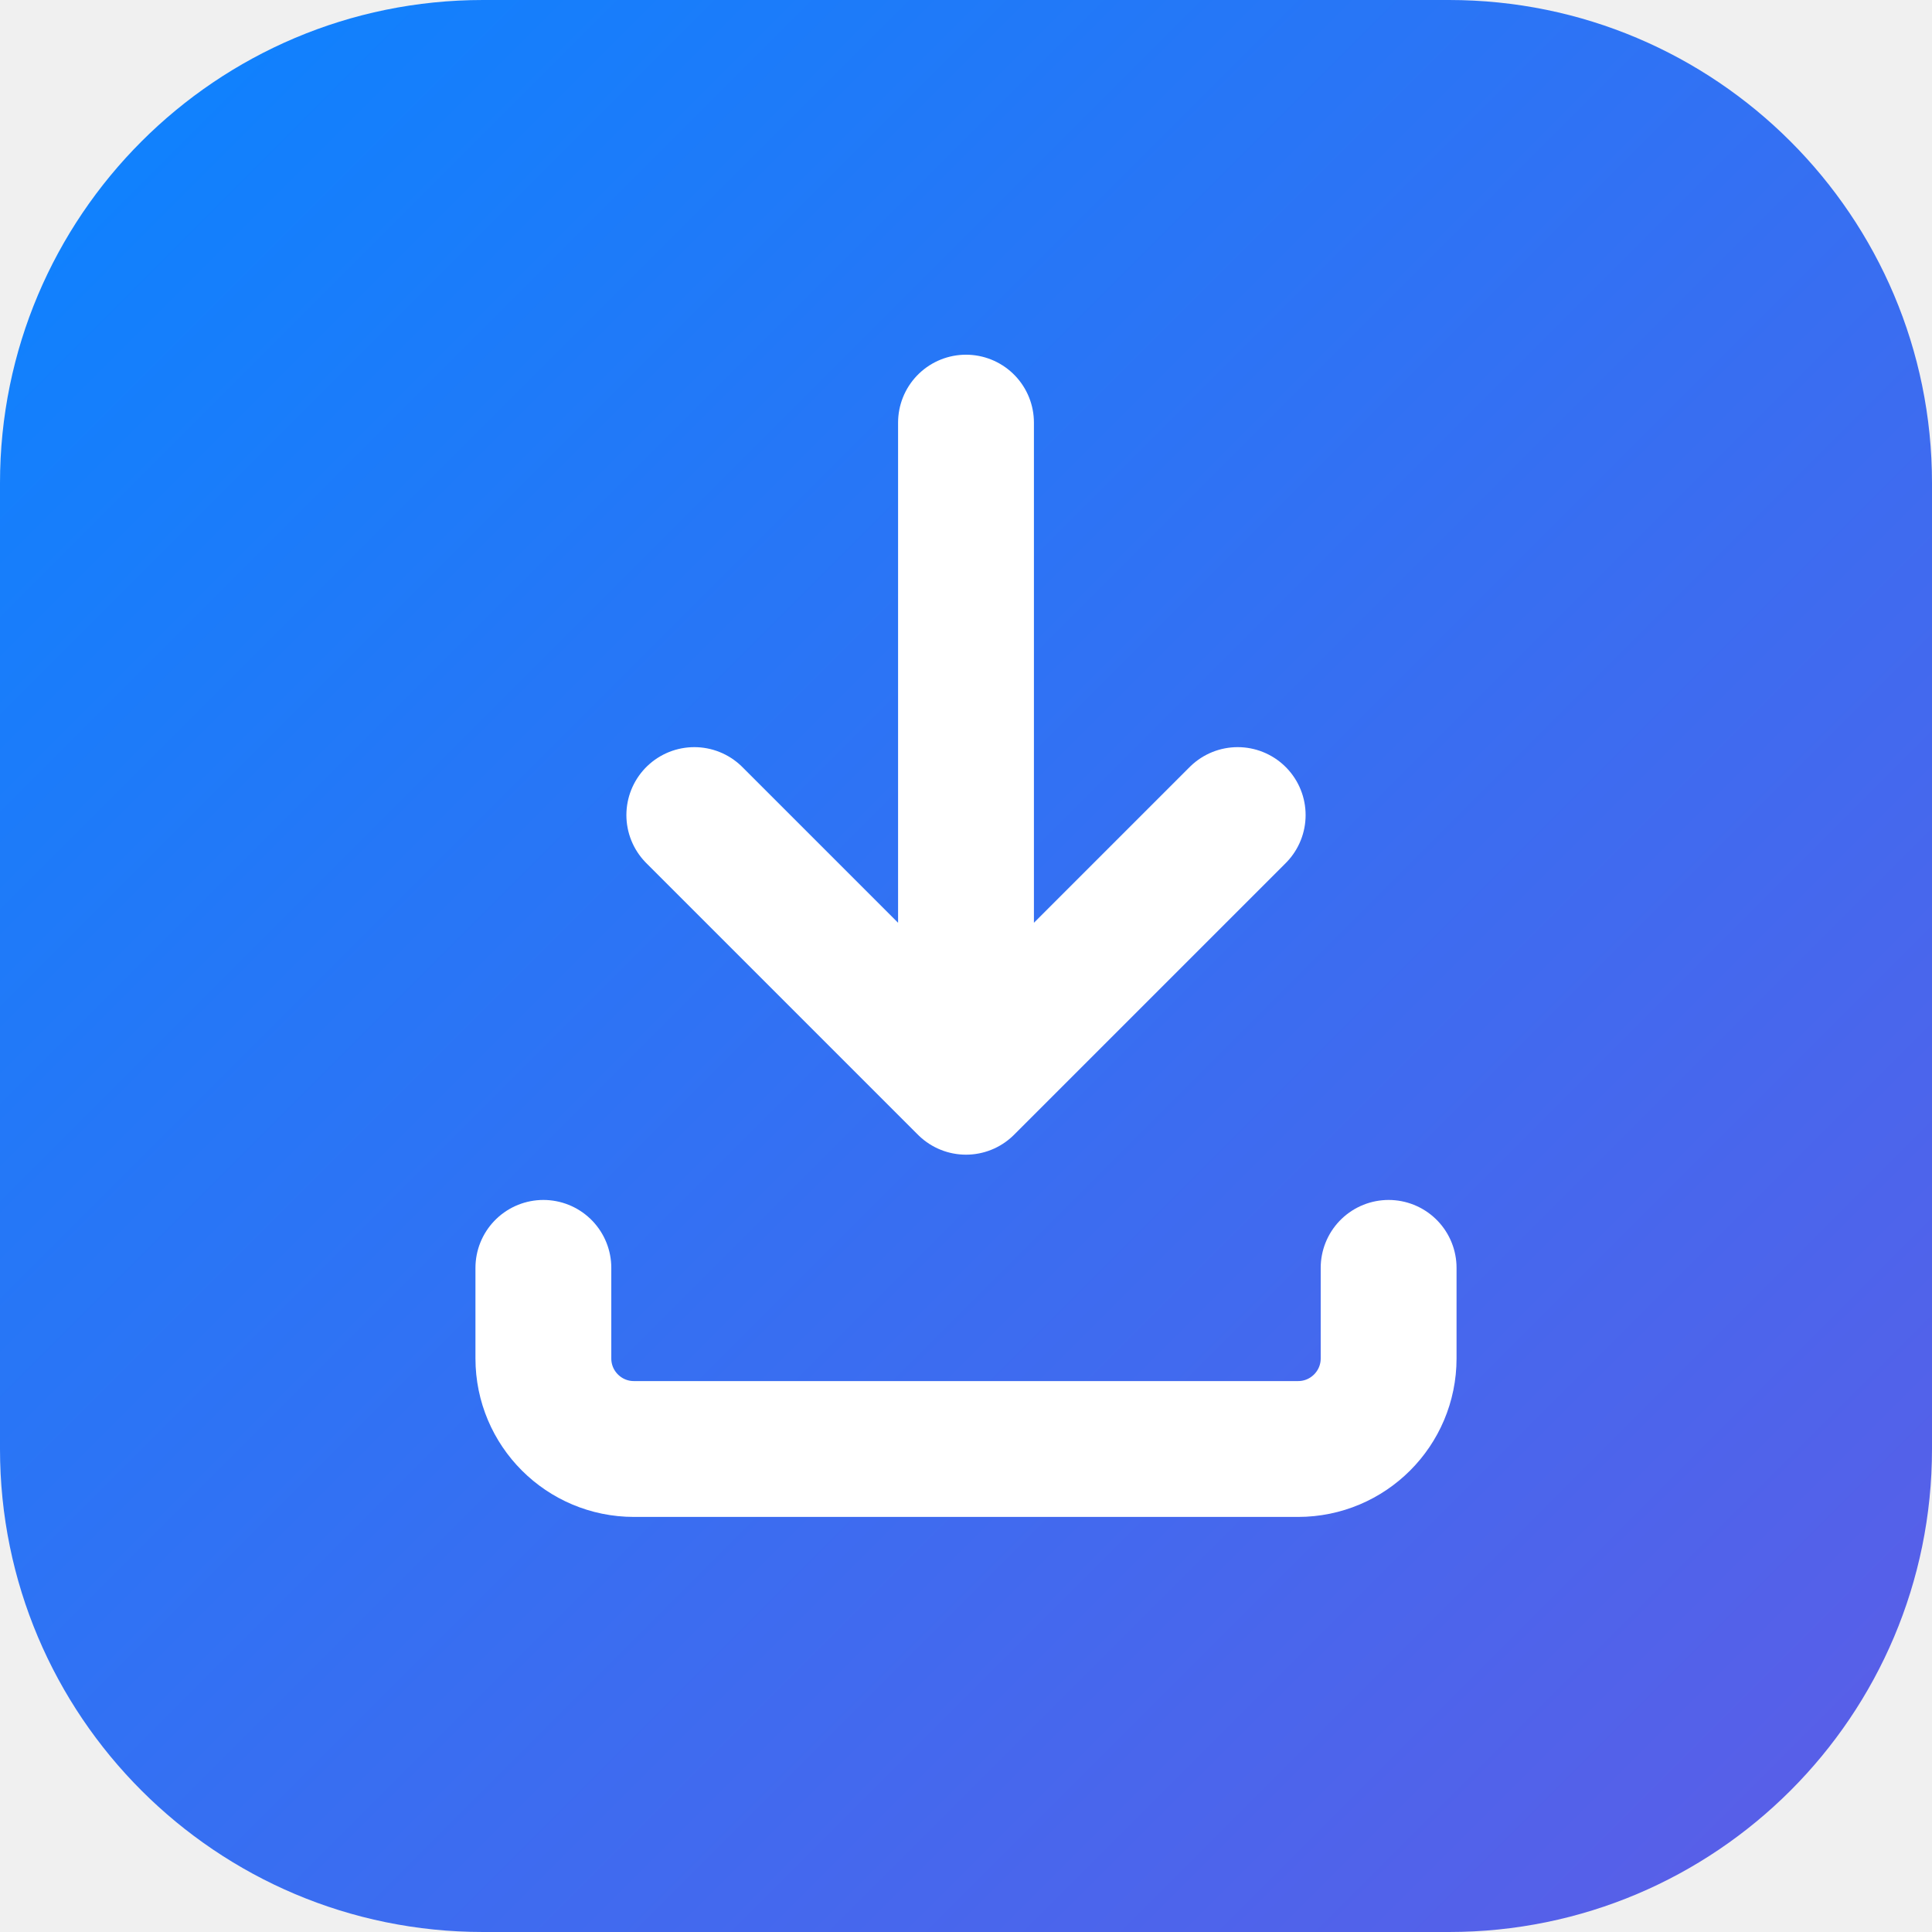
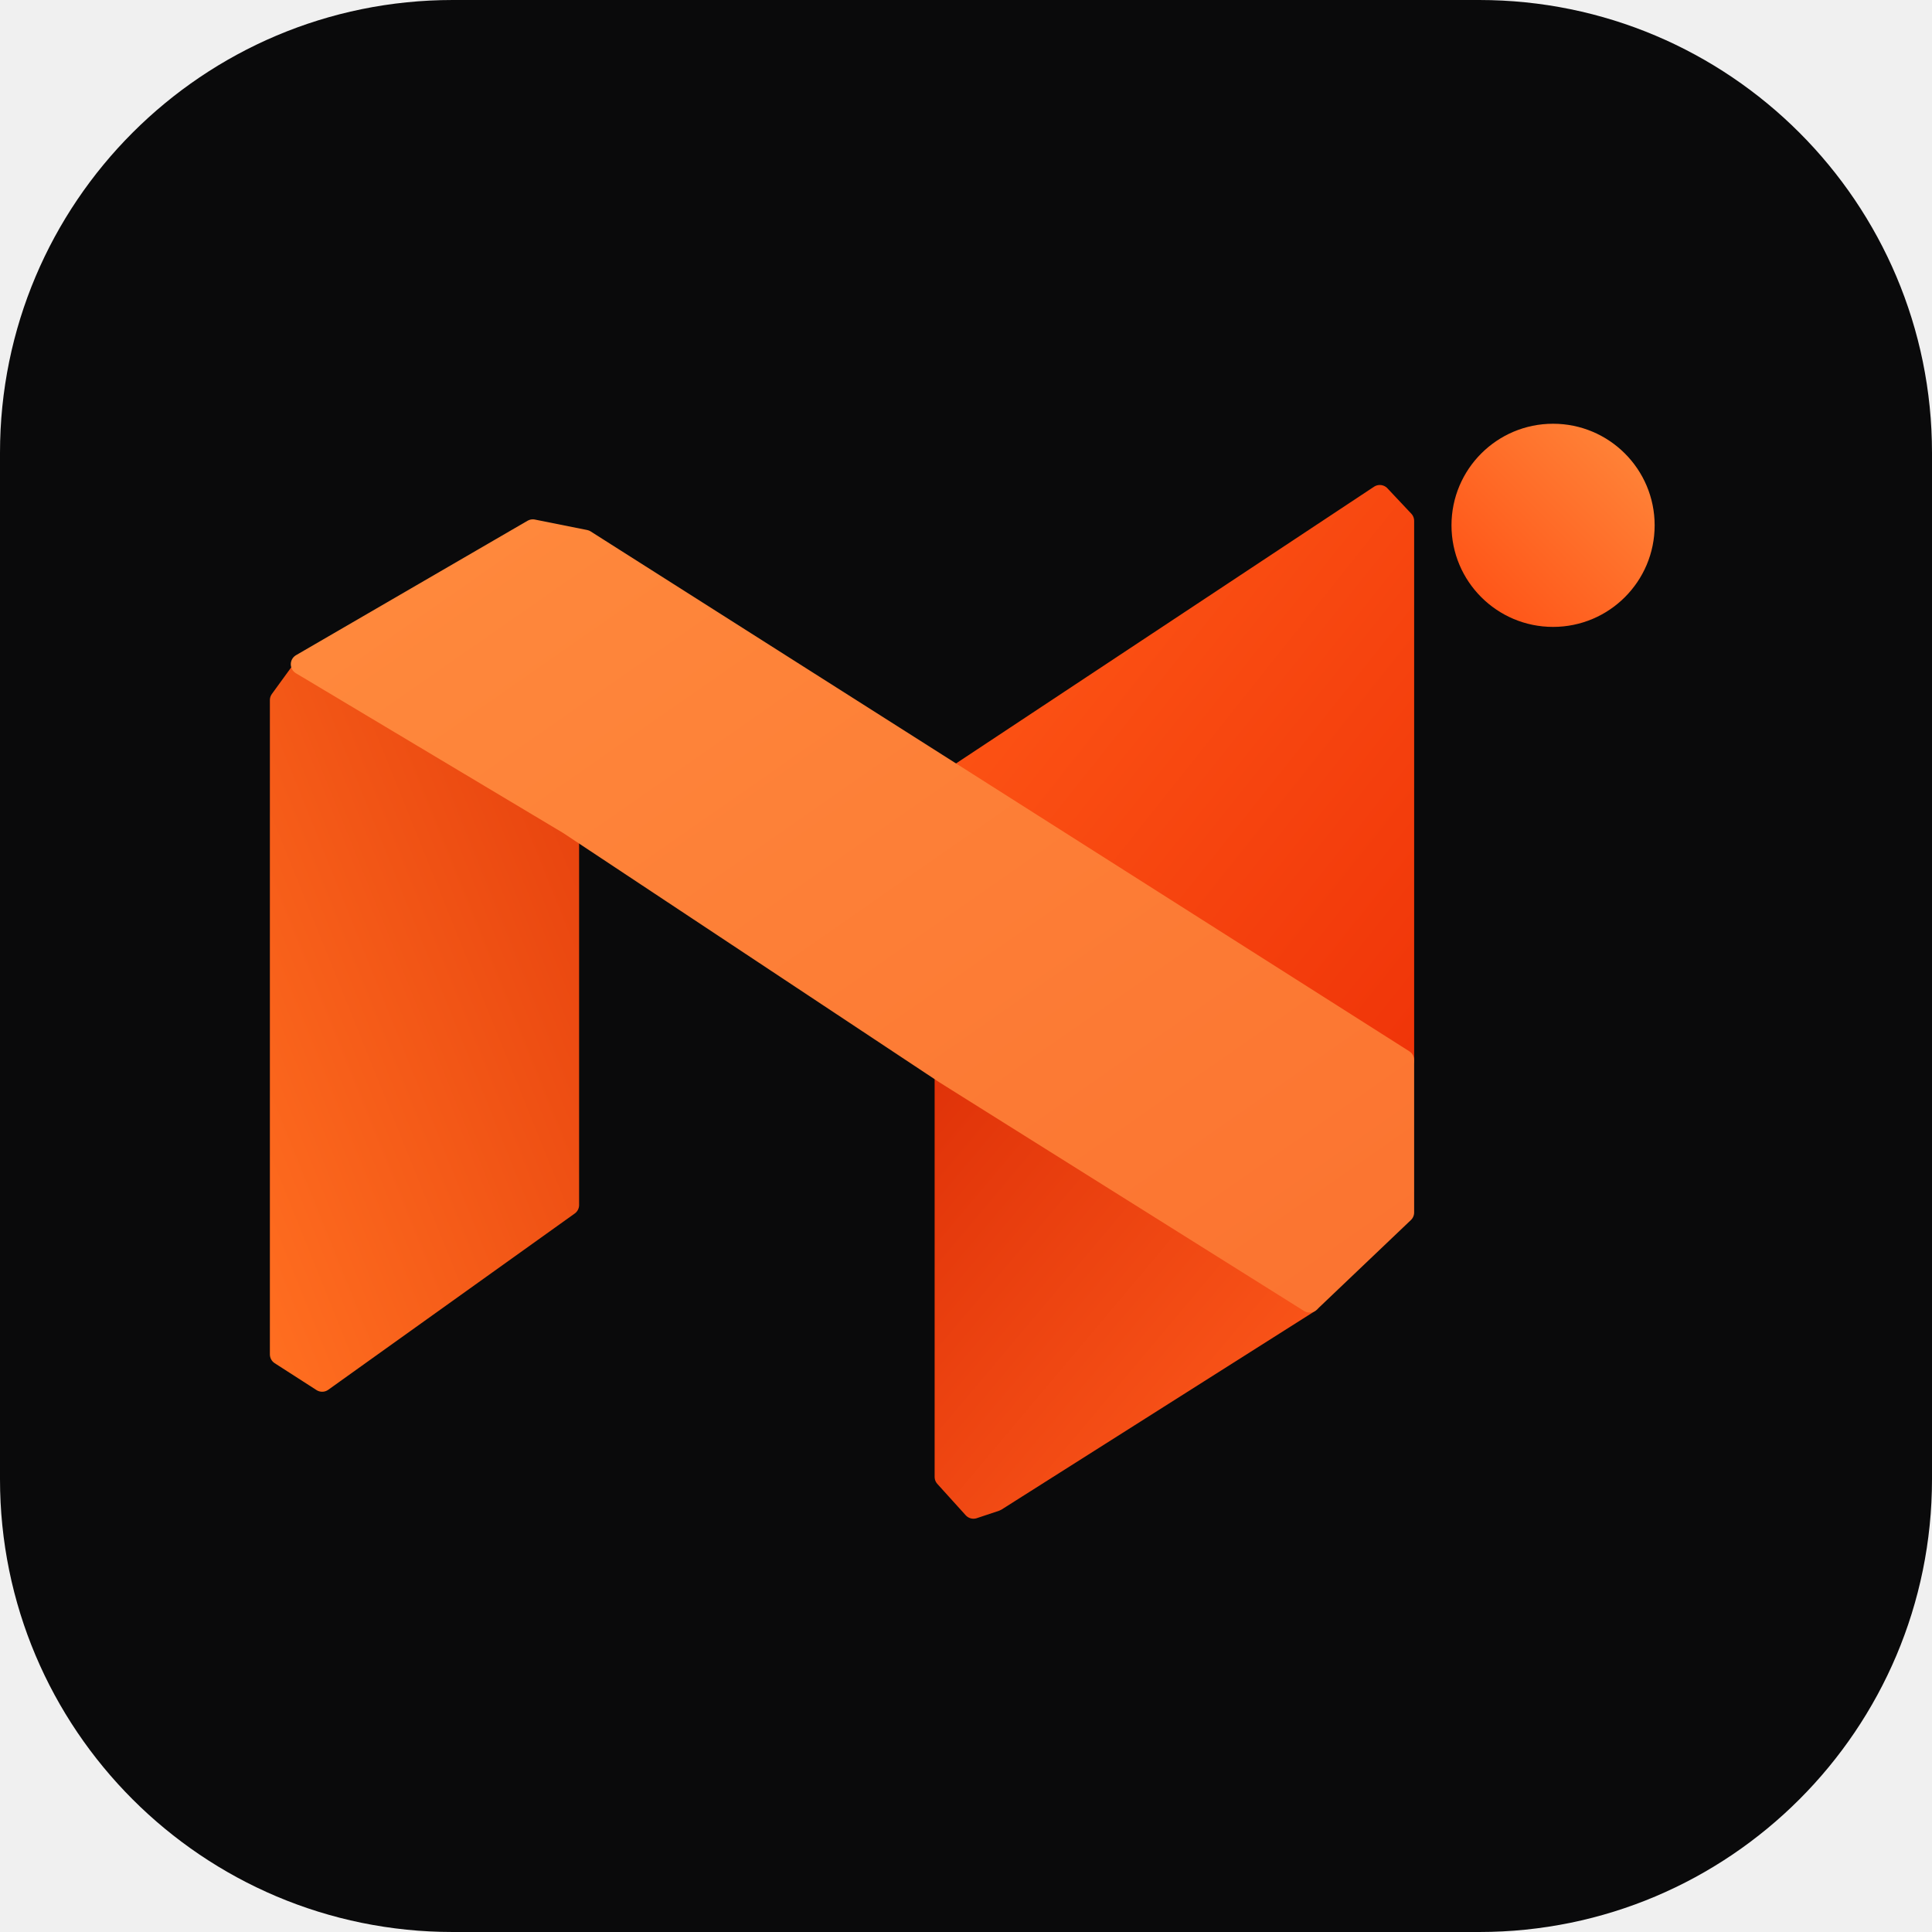
<svg xmlns="http://www.w3.org/2000/svg" viewBox="0 0 64 64">
-   <defs>
-     <linearGradient id="g" x1="0" y1="0" x2="1" y2="1">
-       <stop offset="0" stop-color="#0a84ff" />
-       <stop offset="1" stop-color="#5e5ce6" />
-     </linearGradient>
-   </defs>
-   <rect width="64" height="64" rx="16" fill="url(#g)" />
-   <path d="M32 14v22m0 0-9-9m9 9 9-9M18 42v3a3 3 0 0 0 3 3h22a3 3 0 0 0 3-3v-3" fill="none" stroke="#fff" stroke-width="4.5" stroke-linecap="round" stroke-linejoin="round" />
+   <rect width="64" height="64" rx="15" fill="#0a0a0b" />
+   <svg x="8" y="12" width="48" height="40" viewBox="190 250 970 780">
+     <defs>
+       <linearGradient id="gp" x1="1" y1="0" x2="0" y2="1">
+         <stop offset="0" stop-color="#e6400d" />
+         <stop offset="1" stop-color="#ff6e20" />
+       </linearGradient>
+       <linearGradient id="gr" x1="0" y1="0" x2="1" y2="1">
+         <stop offset="0" stop-color="#ff8a3d" />
+         <stop offset="1" stop-color="#fb7330" />
+       </linearGradient>
+       <linearGradient id="gt" x1="0" y1="0" x2="1" y2="1">
+         <stop offset="0" stop-color="#ff5a17" />
+         <stop offset="1" stop-color="#f03509" />
+       </linearGradient>
+       <linearGradient id="gb" x1="0" y1="0" x2="1" y2="1">
+         <stop offset="0" stop-color="#e03309" />
+         <stop offset="1" stop-color="#ff5c1c" />
+       </linearGradient>
+       <linearGradient id="gd" x1="0" y1="1" x2="1" y2="0">
+         <stop offset="0" stop-color="#ff4d12" />
+         <stop offset="1" stop-color="#ff8a3d" />
+       </linearGradient>
+     </defs>
+     <g stroke-width="14" stroke-linejoin="round">
+       <polygon points="668,513 952,325 968,342 968,703" fill="url(#gt)" stroke="url(#gt)" />
+       <polygon points="661,712 905,865 695,998 680,1003 661,982" fill="url(#gb)" stroke="url(#gb)" />
+       <polygon points="216,462 232,440 409,548 409,800 244,918 216,900" fill="url(#gp)" stroke="url(#gp)" />
+       <polygon points="230,438 385,348 420,355 968,703 968,805 905,865 661,712 409,545" fill="url(#gr)" stroke="url(#gr)" />
+     </g>
+     <circle cx="1068" cy="345" r="68" fill="url(#gd)" />
+   </svg>
</svg>
